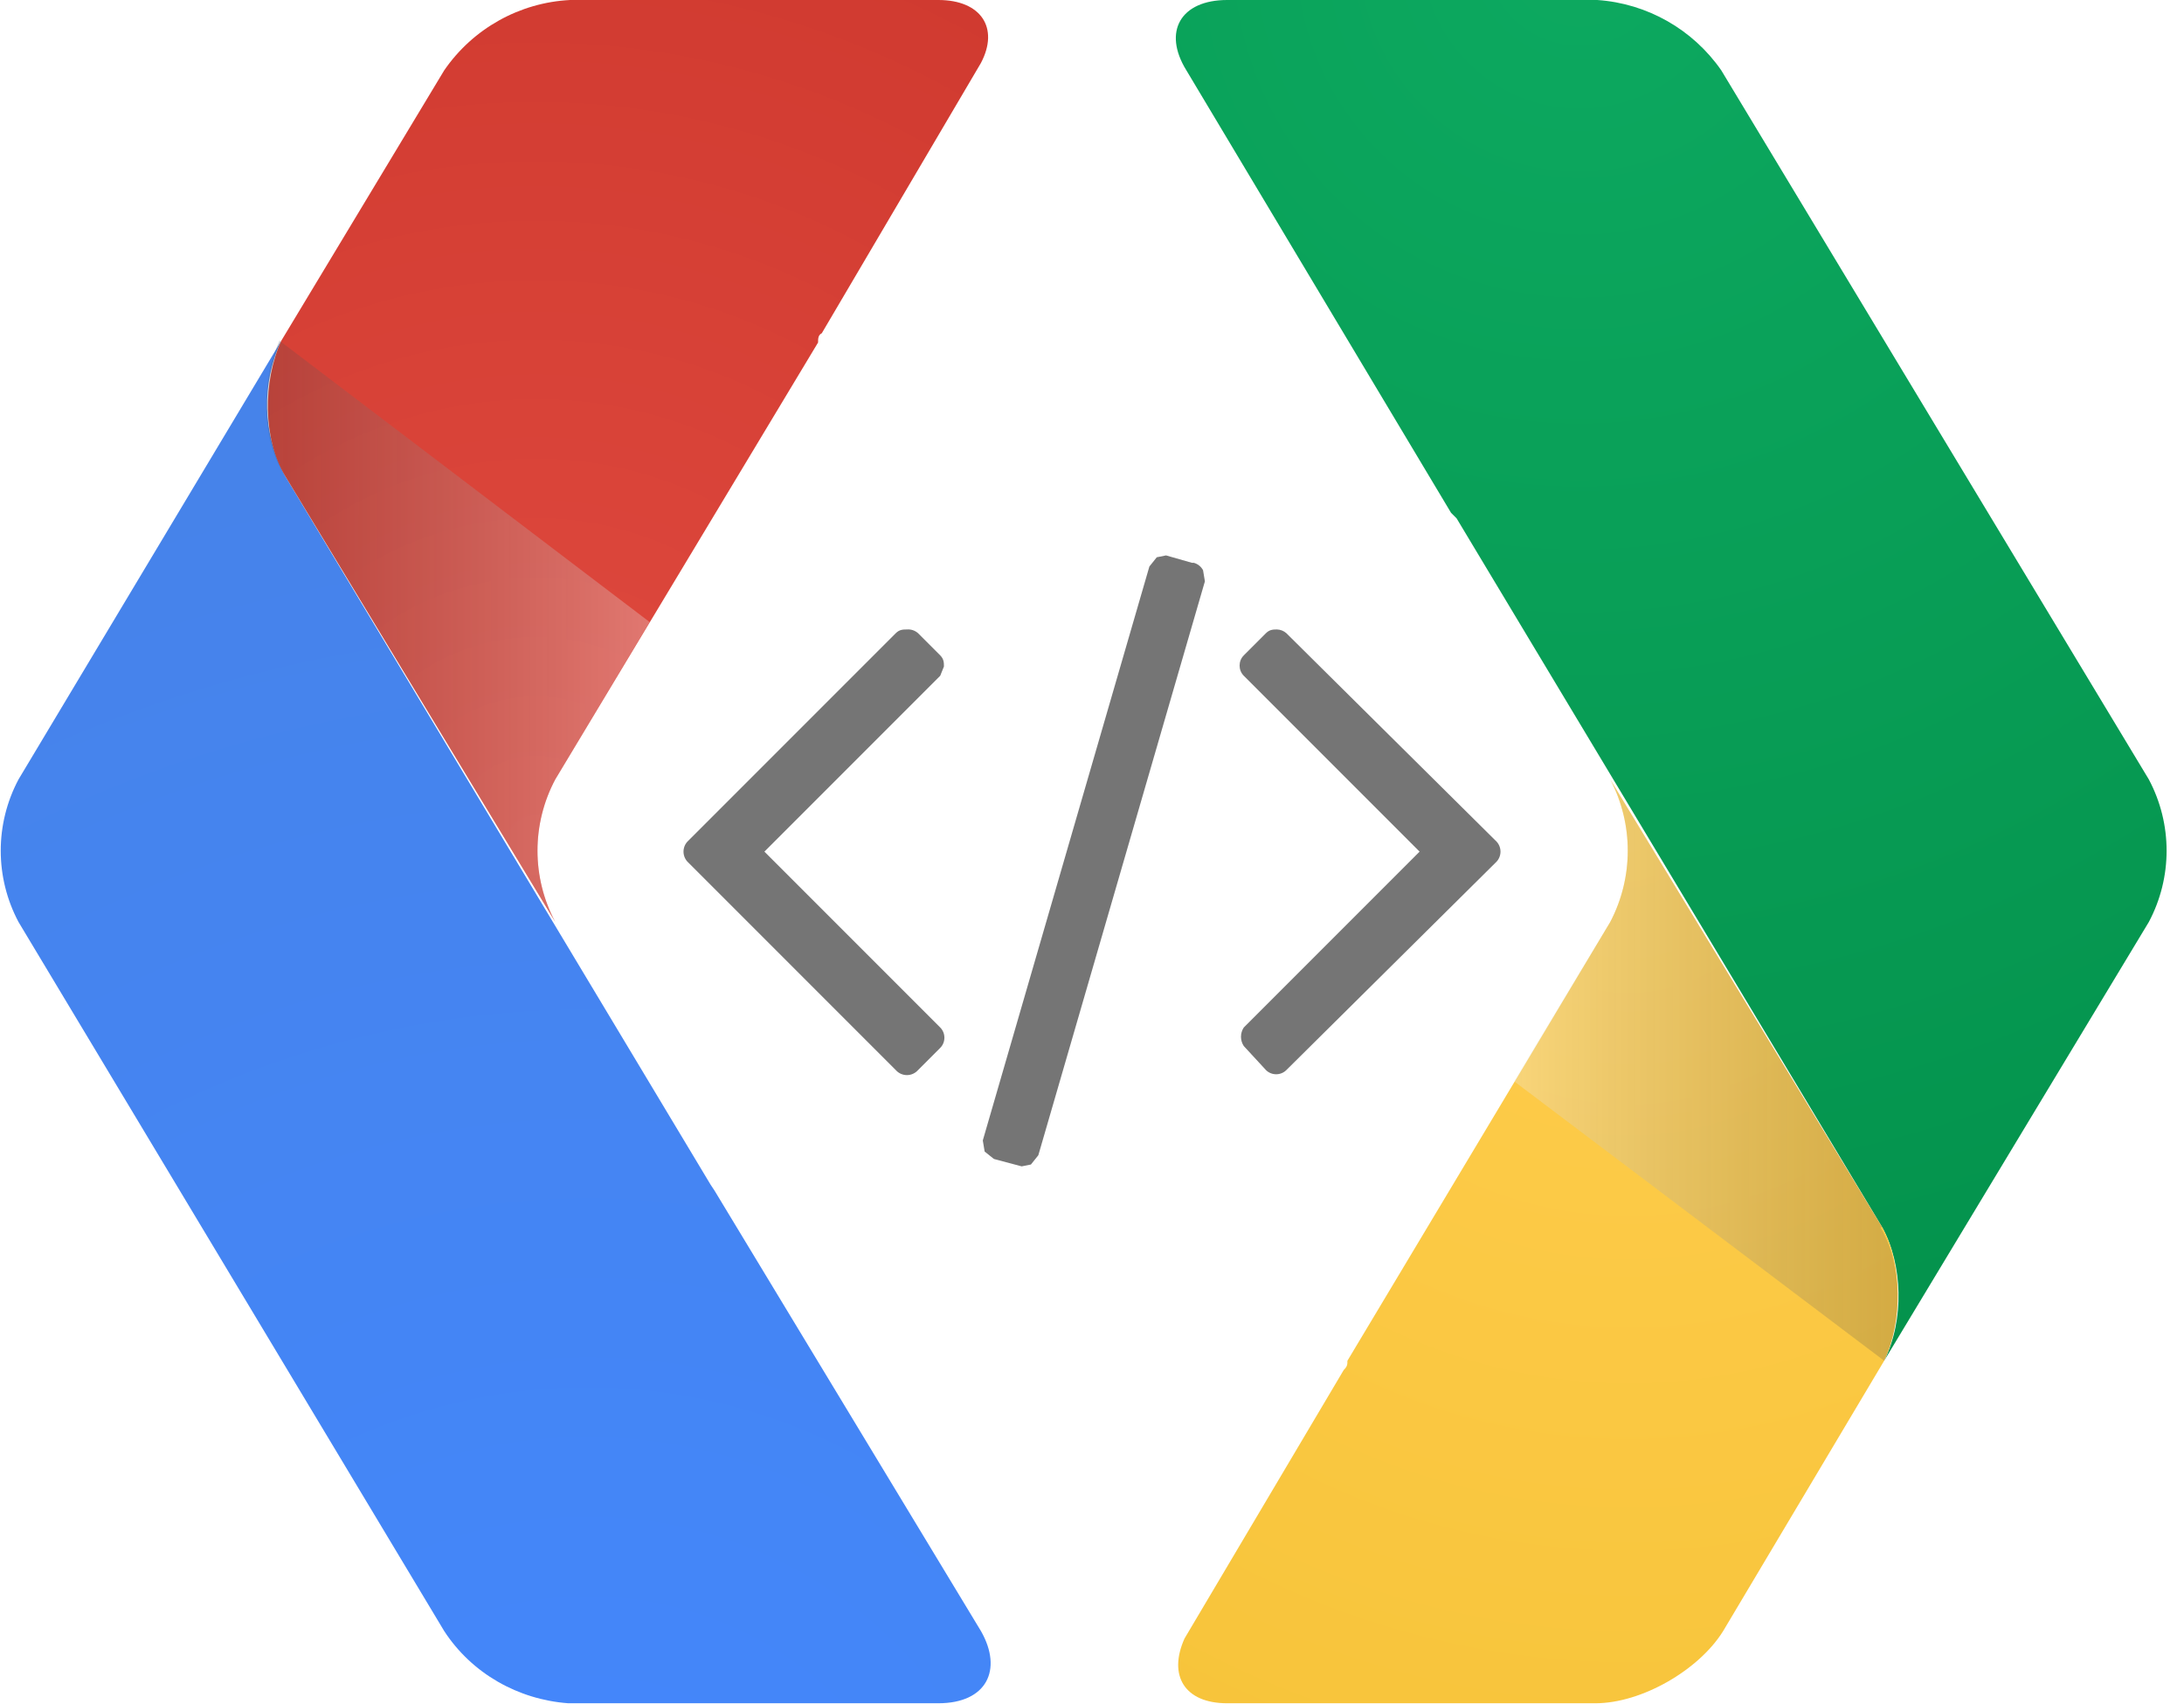
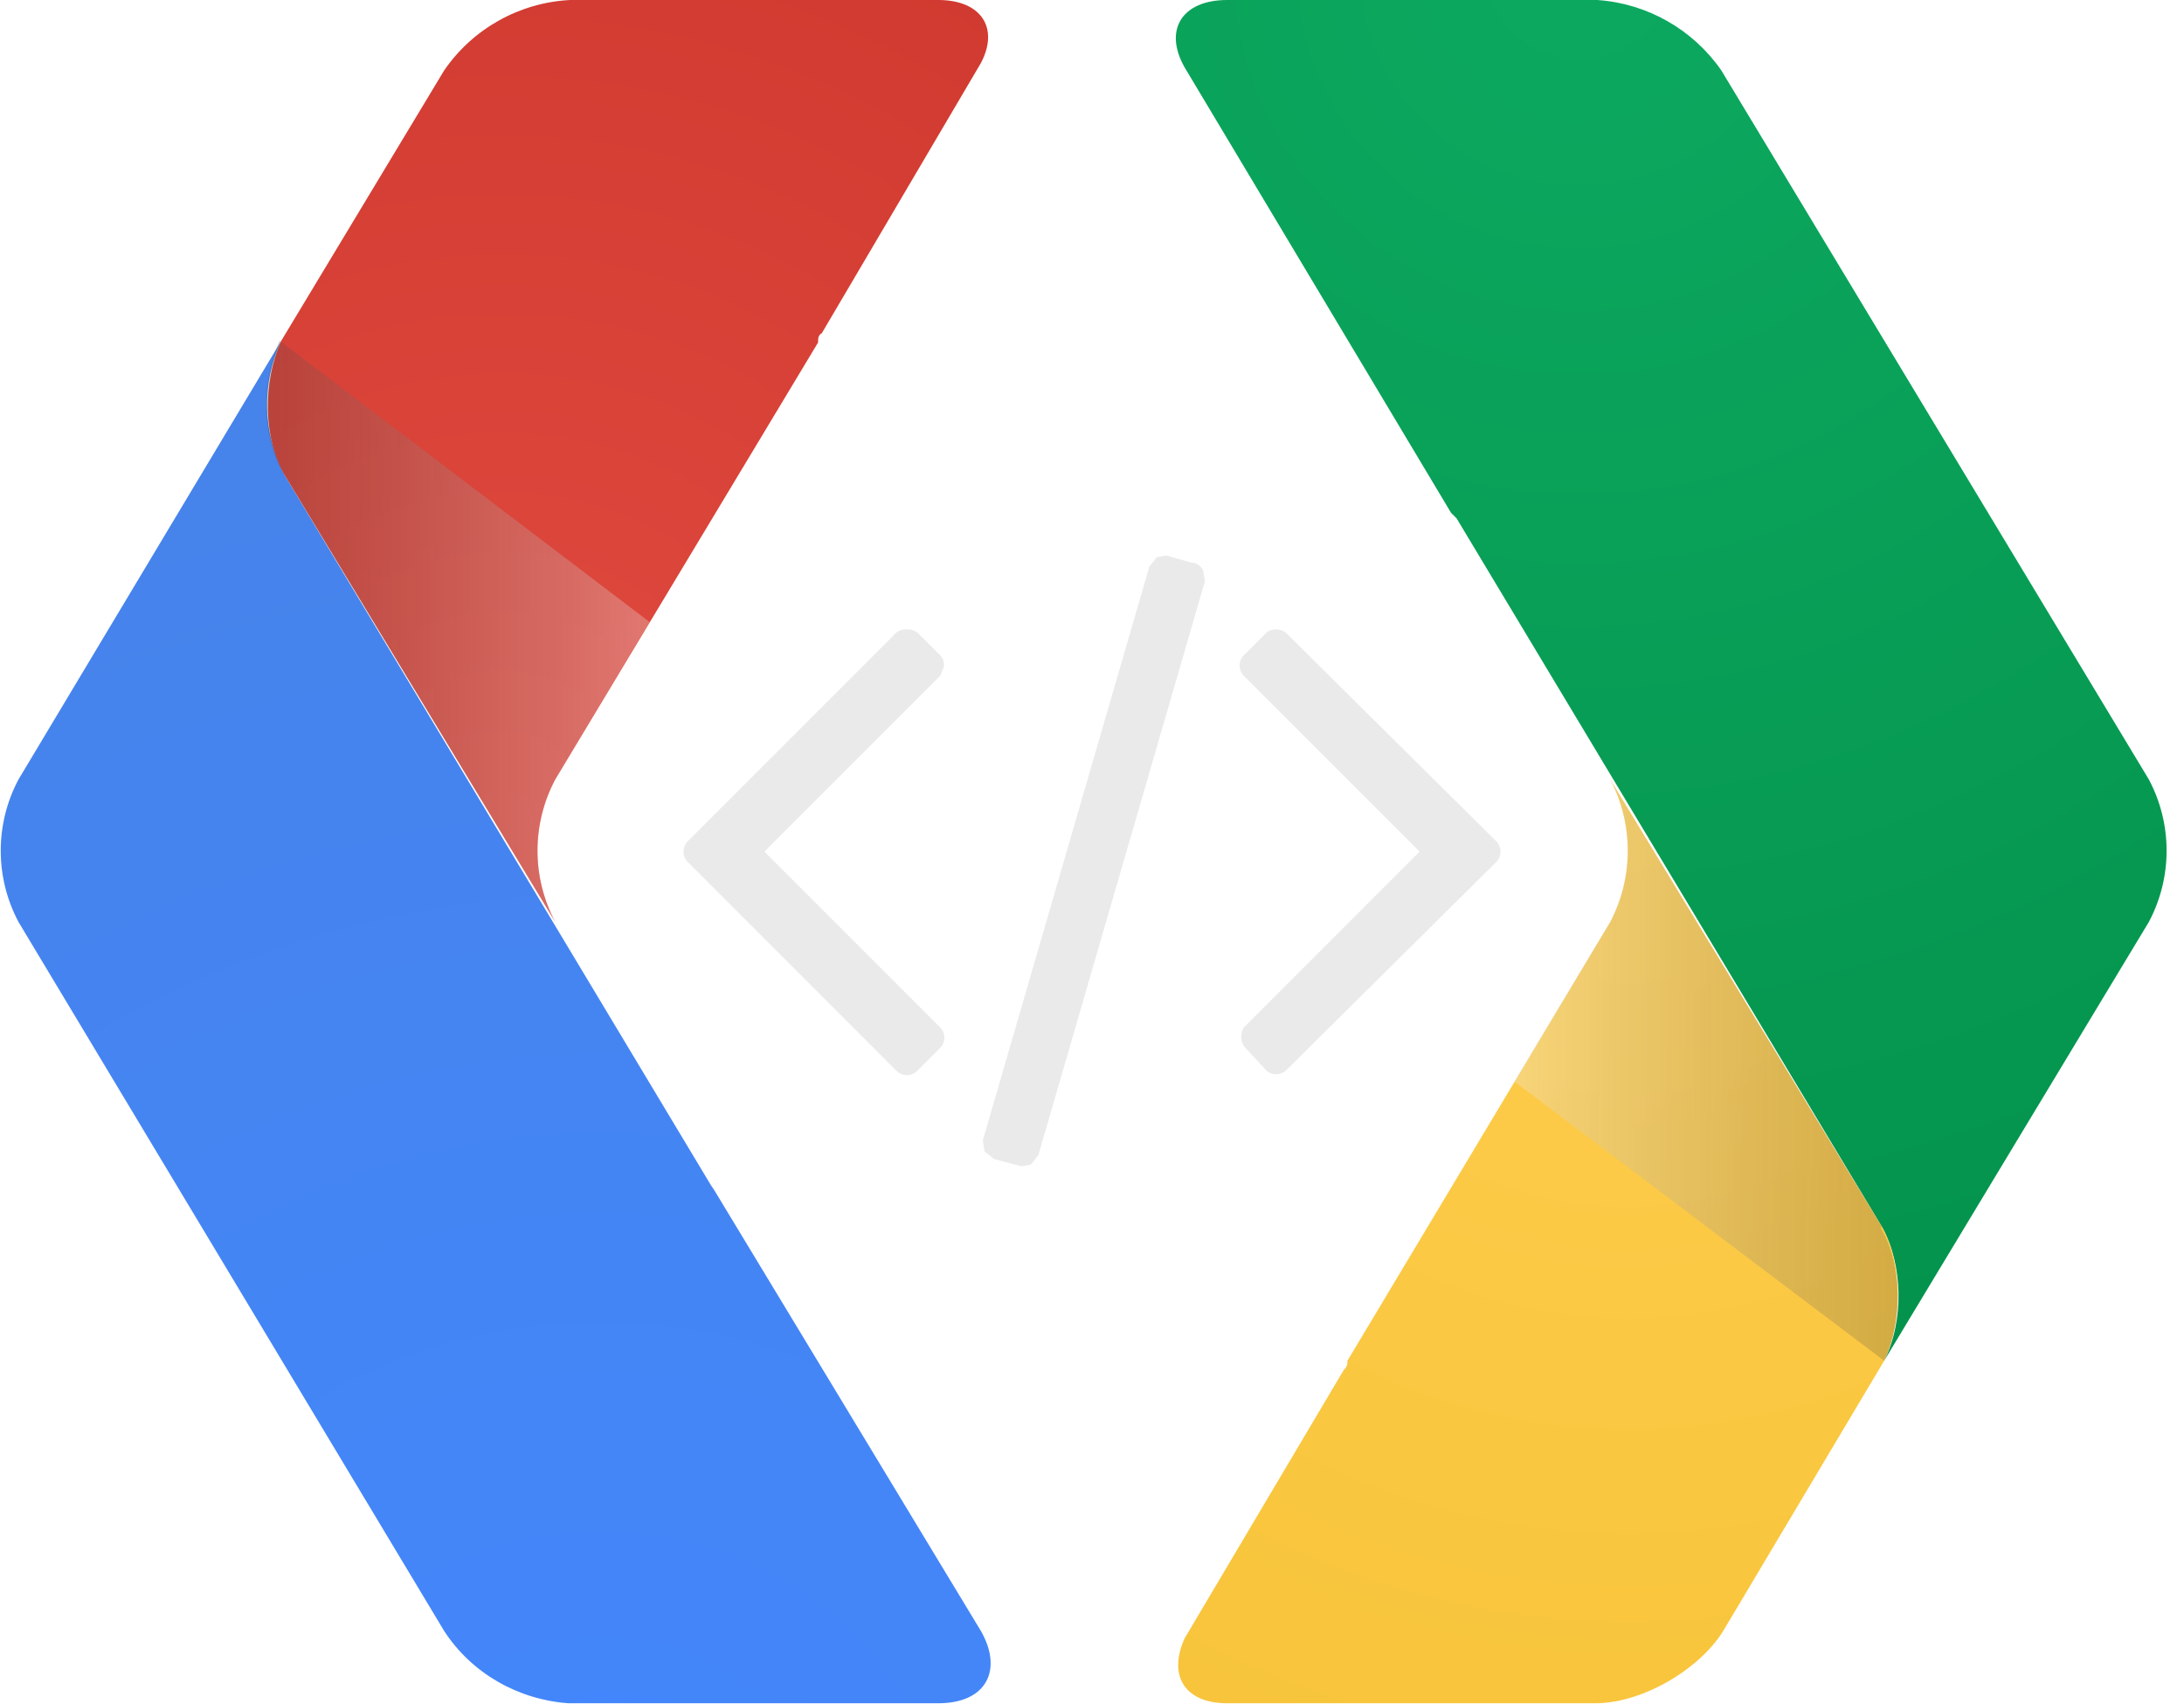
<svg xmlns="http://www.w3.org/2000/svg" width="118" height="92">
  <defs>
-     <radialGradient cx="40.7%" cy="-5.2%" fx="40.7%" fy="-5.2%" r="153.1%" gradientTransform="scale(1 .7283)" id="a">
+     <radialGradient cx="40.7%" cy="-3.8%" fx="40.7%" fy="-3.8%" r="153.1%" gradientTransform="matrix(1 0 0 .7283 0 0)" id="a">
      <stop stop-color="#0DA960" offset="0%" />
      <stop stop-color="#03914B" offset="100%" />
    </radialGradient>
-     <radialGradient cx="62.7%" cy="6.1%" fx="62.7%" fy="6.1%" r="155.8%" gradientTransform="scale(1 .7792)" id="b">
+     <radialGradient cx="62.7%" cy="4.8%" fx="62.7%" fy="4.8%" r="155.8%" gradientTransform="matrix(1 0 0 .7792 0 0)" id="b">
      <stop stop-color="#FFCD4D" offset="0%" />
      <stop stop-color="#F6C338" offset="100%" />
    </radialGradient>
    <linearGradient x1="122.5%" y1="50%" x2="-2.7%" y2="50%" id="c">
      <stop stop-color="#231F20" stop-opacity=".2" offset="0%" />
      <stop stop-color="#F1F2F2" stop-opacity=".3" offset="100%" />
    </linearGradient>
-     <radialGradient cx="60.7%" cy="112%" fx="60.7%" fy="112%" r="153.1%" gradientTransform="matrix(-1 0 0 -.72669 1.2 2)" id="d">
+     <radialGradient cx="59.3%" cy="118.6%" fx="59.3%" fy="118.6%" r="153.1%" gradientTransform="matrix(-1 0 0 -.72669 1.2 2)" id="d">
      <stop stop-color="#4387FD" offset="0%" />
      <stop stop-color="#4683EA" offset="100%" />
    </radialGradient>
-     <radialGradient cx="32.7%" cy="87.8%" fx="32.7%" fy="87.8%" r="155.8%" gradientTransform="matrix(-1 0 0 -.7814 .7 1.6)" id="e">
+     <radialGradient cx="37.3%" cy="91.4%" fx="37.3%" fy="91.4%" r="155.8%" gradientTransform="matrix(-1 0 0 -.7814 .7 1.6)" id="e">
      <stop stop-color="#E04A3F" offset="0%" />
      <stop stop-color="#CD372D" offset="100%" />
    </radialGradient>
    <linearGradient x1="-22.5%" y1="50%" x2="102.7%" y2="50%" id="f">
      <stop stop-color="#231F20" stop-opacity=".2" offset="0%" />
      <stop stop-color="#F1F2F2" stop-opacity=".3" offset="100%" />
    </linearGradient>
  </defs>
-   <g fill="none">
+   <g fill-rule="nonzero" fill="none">
    <path d="M101.7 66.3c1.1 2 1.2 5 .1 7.2l14.3-23.7a8.2 8.2 0 0 0 0-7.7L93 3.8A8.9 8.9 0 0 0 86.3 0h-20c-2.5 0-3.5 1.7-2.2 3.8l14.3 23.9.3.3 23 38.3z" fill="url(#a)" />
    <path d="M66.2 92h20c2.5 0 5.6-1.8 6.9-3.9l8.7-14.6c1-2.1 1-5.2-.1-7.2L87 42.1a8.3 8.3 0 0 1 0 7.7L72.8 73.5c0 .2 0 .3-.2.5L64 88.5c-.9 2 0 3.5 2.3 3.5h-.1z" fill="url(#b)" />
    <path d="M101.7 66.3L87 42.1a8.3 8.3 0 0 1 0 7.7l-5.2 8.6 20 15.1c1-2.1 1-5.2-.2-7.2h.1z" fill="url(#c)" />
    <path d="M15.4 25.7a8.1 8.1 0 0 1-.2-7.3L1 42.1a8.2 8.2 0 0 0 0 7.7l23 38.3c1.5 2.3 4 3.7 6.7 3.9h20c2.6 0 3.5-1.8 2.3-3.9L38.6 64.3l-.2-.3-23-38.3z" fill="url(#d)" />
    <path d="M50.8 0h-20A8.8 8.8 0 0 0 24 3.8l-8.8 14.6c-1 2.2-1 5.3.2 7.3L30 49.8a8.2 8.2 0 0 1 0-7.7l14.2-23.6c0-.2 0-.4.2-.5L53 3.4C54 1.5 53 0 50.7 0h.1z" fill="url(#e)" />
    <path d="M15.4 25.7L30 49.8a8.2 8.2 0 0 1 0-7.7l5.1-8.5-20-15.2c-1 2.2-1 5.3.3 7.3z" fill="url(#f)" />
-     <path d="M64.4 30.4L63 30l-.5.1-.4.5-9 31 .1.6.5.4 1.5.4.5-.1.4-.5 9-31-.1-.6a.8.8 0 0 0-.5-.4h-.1zM51 36c0-.2 0-.4-.2-.6l-1.2-1.2a.8.8 0 0 0-.6-.2c-.2 0-.4 0-.6.2L37.2 45.4a.8.8 0 0 0 0 1.2l11.2 11.2a.8.8 0 0 0 1.2 0l1.2-1.2c.3-.3.3-.8 0-1.1L41.3 46l9.5-9.5.2-.5zm29.8 9.4L69.5 34.2a.8.8 0 0 0-.5-.2c-.2 0-.4 0-.6.2l-1.2 1.2c-.3.3-.3.8 0 1.1l9.5 9.5-9.5 9.5c-.2.3-.2.7 0 1l1.2 1.3c.3.3.8.3 1.1 0l11.3-11.2a.8.8 0 0 0 0-1.2z" fill="#757575" />
+     <path d="M64.4 30.4L63 30l-.5.1-.4.5-9 31 .1.6.5.4 1.5.4.5-.1.4-.5 9-31-.1-.6a.8.8 0 0 0-.5-.4h-.1zM51 36c0-.2 0-.4-.2-.6l-1.2-1.2a.8.8 0 0 0-.6-.2c-.2 0-.4 0-.6.2L37.2 45.4a.8.8 0 0 0 0 1.2l11.2 11.2a.8.8 0 0 0 1.2 0l1.2-1.2c.3-.3.3-.8 0-1.1L41.3 46l9.5-9.5.2-.5zm29.8 9.4L69.5 34.2a.8.8 0 0 0-.5-.2c-.2 0-.4 0-.6.2l-1.2 1.2c-.3.3-.3.8 0 1.1l9.5 9.5-9.5 9.5a1 1 0 0 0 0 1l1.2 1.3c.3.3.8.3 1.1 0l11.3-11.2a.8.8 0 0 0 0-1.2z" fill="#EAEAEA" />
  </g>
</svg>
